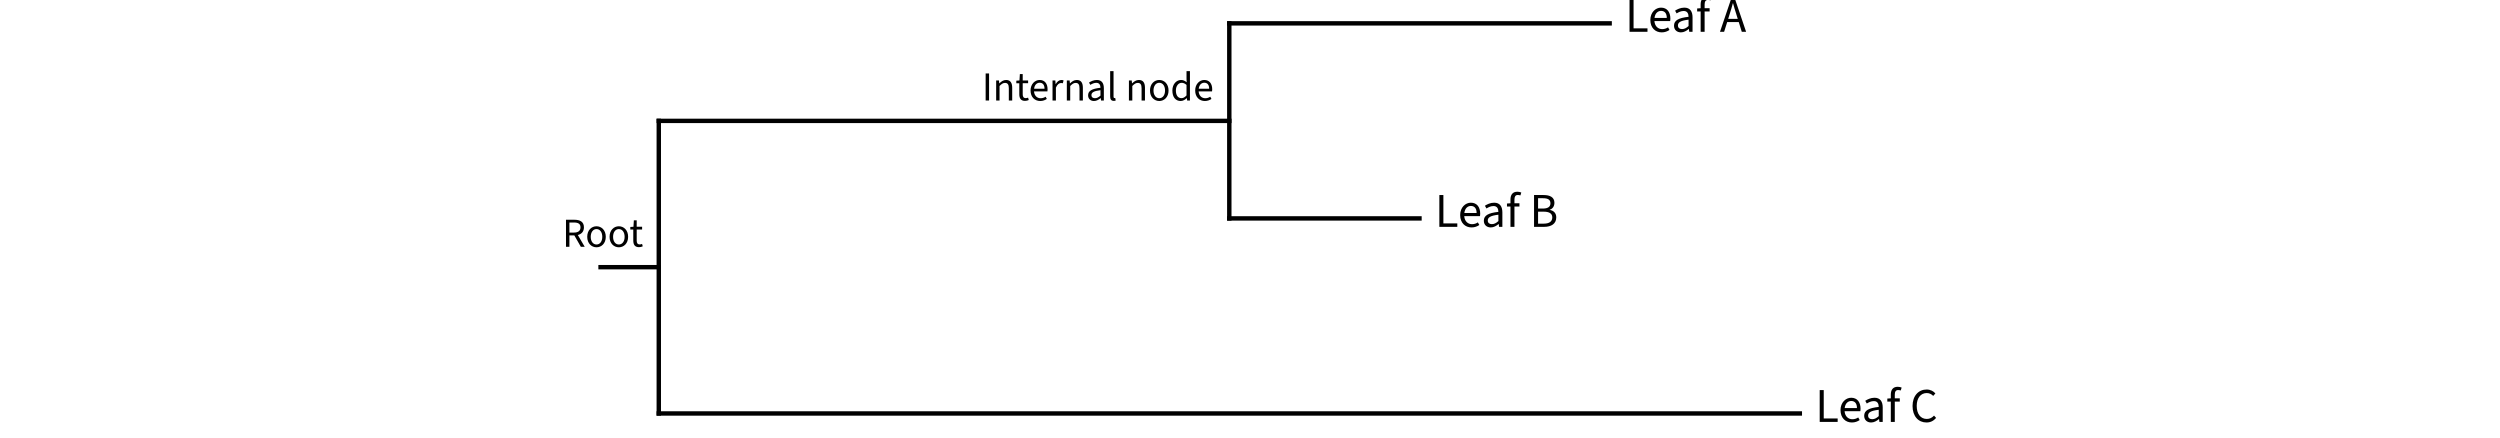
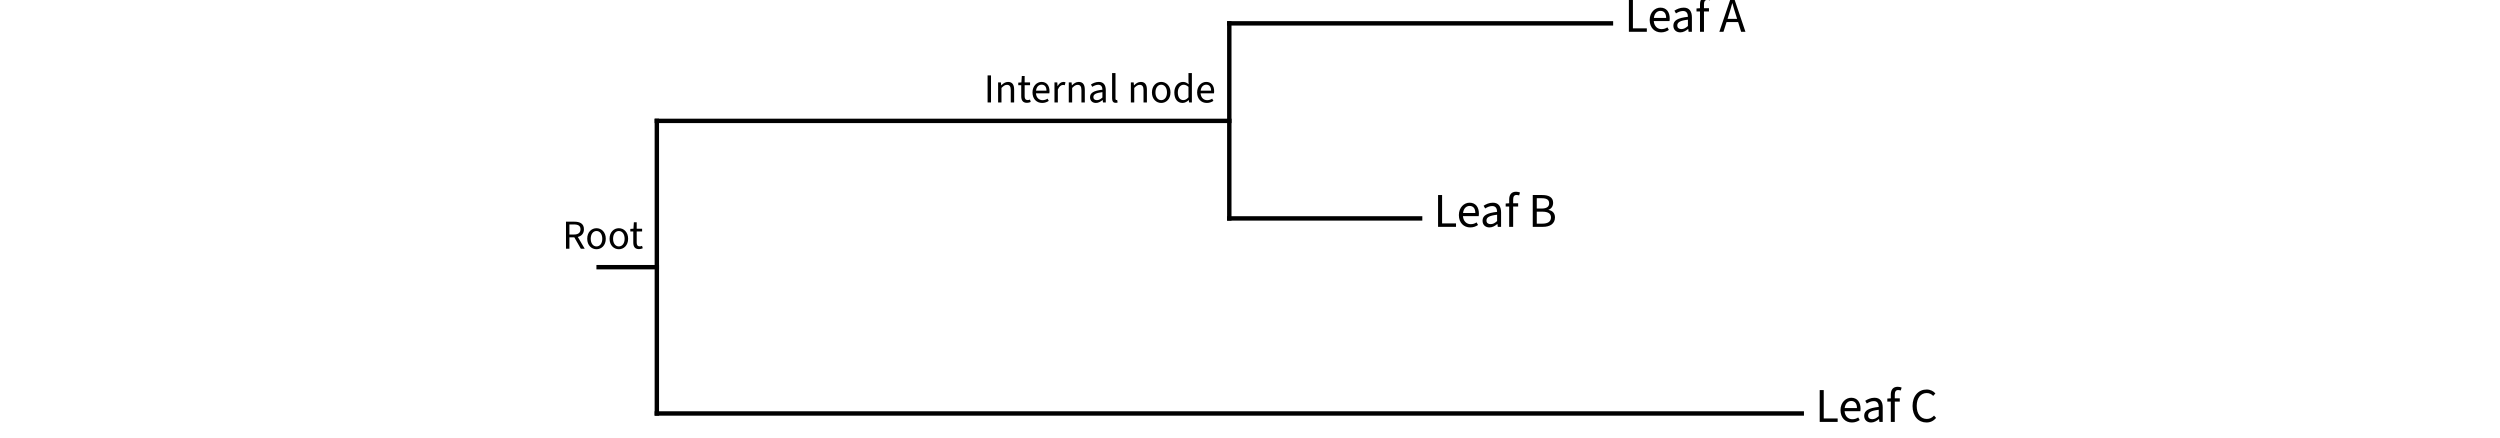
<svg xmlns="http://www.w3.org/2000/svg" xmlns:xlink="http://www.w3.org/1999/xlink" class="typst-doc" viewBox="0 0 566.929 99.213" width="566.929pt" height="99.213pt">
  <g>
    <g class="typst-group" transform="matrix(1 0 0 1 127.5591 0)">
      <g>
        <g class="typst-group">
          <g>
-             <path class="typst-shape" fill="none" stroke="#000000" stroke-width="1" stroke-linecap="square" stroke-linejoin="miter" stroke-miterlimit="4" transform="matrix(1 0 0 1 8.6334 60.58762)" d="M 0 0h 13.2 " />
-             <path class="typst-shape" fill="none" stroke="#000000" stroke-width="1" stroke-linecap="square" stroke-linejoin="miter" stroke-miterlimit="4" transform="matrix(1 0 0 1 21.8334 27.41265)" d="M 0 0v 66.35 " />
-             <path class="typst-shape" fill="none" stroke="#000000" stroke-width="1" stroke-linecap="square" stroke-linejoin="miter" stroke-miterlimit="4" transform="matrix(1 0 0 1 21.8334 27.41265)" d="M 0 0h 129.377 " />
+             <path class="typst-shape" fill="none" stroke="#000000" stroke-width="1" stroke-linecap="square" stroke-linejoin="miter" stroke-miterlimit="4" transform="matrix(1 0 0 1 8.1934 60.58762)" d="M 0 0h 13.2 " />
+             <path class="typst-shape" fill="none" stroke="#000000" stroke-width="1" stroke-linecap="square" stroke-linejoin="miter" stroke-miterlimit="4" transform="matrix(1 0 0 1 21.3934 27.41265)" d="M 0 0v 66.35 " />
+             <path class="typst-shape" fill="none" stroke="#000000" stroke-width="1" stroke-linecap="square" stroke-linejoin="miter" stroke-miterlimit="4" transform="matrix(1 0 0 1 21.3934 27.41265)" d="M 0 0h 129.817 " />
            <path class="typst-shape" fill="none" stroke="#000000" stroke-width="1" stroke-linecap="square" stroke-linejoin="miter" stroke-miterlimit="4" transform="matrix(1 0 0 1 151.2107 5.296)" d="M 0 0v 44.233 " />
-             <path class="typst-shape" fill="none" stroke="#000000" stroke-width="1" stroke-linecap="square" stroke-linejoin="miter" stroke-miterlimit="4" transform="matrix(1 0 0 1 151.2107 5.296)" d="M 0 0h 86.252 " />
-             <path class="typst-shape" fill="none" stroke="#000000" stroke-width="1" stroke-linecap="square" stroke-linejoin="miter" stroke-miterlimit="4" transform="matrix(1 0 0 1 151.2107 49.5293)" d="M 0 0h 43.126 " />
-             <path class="typst-shape" fill="none" stroke="#000000" stroke-width="1" stroke-linecap="square" stroke-linejoin="miter" stroke-miterlimit="4" transform="matrix(1 0 0 1 21.8334 93.7626)" d="M 0 0h 258.755 " />
-             <g class="typst-text" transform="matrix(1 0 0 -1 -0.05 55.96762)">
+             <path class="typst-shape" fill="none" stroke="#000000" stroke-width="1" stroke-linecap="square" stroke-linejoin="miter" stroke-miterlimit="4" transform="matrix(1 0 0 1 151.2107 5.296)" d="M 0 0h 86.545 " />
+             <path class="typst-shape" fill="none" stroke="#000000" stroke-width="1" stroke-linecap="square" stroke-linejoin="miter" stroke-miterlimit="4" transform="matrix(1 0 0 1 151.2107 49.5293)" d="M 0 0h 43.272 " />
+             <path class="typst-shape" fill="none" stroke="#000000" stroke-width="1" stroke-linecap="square" stroke-linejoin="miter" stroke-miterlimit="4" transform="matrix(1 0 0 1 21.3934 93.7626)" d="M 0 0h 259.635 " />
+             <g class="typst-text" transform="matrix(1 0 0 -1 -0.05 56.40762)">
              <use xlink:href="#g31219937ED4984B7DA5D4BB72FF9F8D" x="0" y="0" fill="oklch(68.000% 0.012 -95.500deg)" fill-rule="nonzero" />
              <use xlink:href="#gAFF450DAE1487F89AB2B204CC14F2938" x="5.227" y="0" fill="oklch(68.000% 0.012 -95.500deg)" fill-rule="nonzero" />
              <use xlink:href="#gAFF450DAE1487F89AB2B204CC14F2938" x="10.294" y="0" fill="oklch(68.000% 0.012 -95.500deg)" fill-rule="nonzero" />
              <use xlink:href="#g5589ADDE2288CB94681743E50A23368F" x="15.203" y="0" fill="oklch(68.000% 0.012 -95.500deg)" fill-rule="nonzero" />
            </g>
-             <g class="typst-text" transform="matrix(1 0 0 -1 95.11566 22.79265)">
+             <g class="typst-text" transform="matrix(1 0 0 -1 95.55566 23.23265)">
              <use xlink:href="#g2E63D7AAF8FF110D76192BCA22B2AC67" x="0" y="0" fill="oklch(68.000% 0.012 -95.500deg)" fill-rule="nonzero" />
              <use xlink:href="#gA314E40FBFFB3FA2934E4464457FDA51" x="2.459" y="0" fill="oklch(68.000% 0.012 -95.500deg)" fill-rule="nonzero" />
              <use xlink:href="#g5589ADDE2288CB94681743E50A23368F" x="7.574" y="0" fill="oklch(68.000% 0.012 -95.500deg)" fill-rule="nonzero" />
              <use xlink:href="#g86DDA9FF35B1A244258D14EF2510E2CA" x="10.603" y="0" fill="oklch(68.000% 0.012 -95.500deg)" fill-rule="nonzero" />
              <use xlink:href="#g86F81373AF7C0FAB5EE4907B198400F6" x="15.241" y="0" fill="oklch(68.000% 0.012 -95.500deg)" fill-rule="nonzero" />
              <use xlink:href="#gA314E40FBFFB3FA2934E4464457FDA51" x="18.485" y="0" fill="oklch(68.000% 0.012 -95.500deg)" fill-rule="nonzero" />
              <use xlink:href="#g7861E29E328024C0DB1316EAD1B388BC" x="23.599" y="0" fill="oklch(68.000% 0.012 -95.500deg)" fill-rule="nonzero" />
              <use xlink:href="#gE2B9237DC5612F6996F951C85D67012E" x="28.312" y="0" fill="oklch(68.000% 0.012 -95.500deg)" fill-rule="nonzero" />
              <use xlink:href="#gA314E40FBFFB3FA2934E4464457FDA51" x="32.566" y="0" fill="oklch(68.000% 0.012 -95.500deg)" fill-rule="nonzero" />
              <use xlink:href="#gAFF450DAE1487F89AB2B204CC14F2938" x="37.681" y="0" fill="oklch(68.000% 0.012 -95.500deg)" fill-rule="nonzero" />
              <use xlink:href="#gF7C0CBE20DAC670E6D9CE5CC745A0294" x="42.748" y="0" fill="oklch(68.000% 0.012 -95.500deg)" fill-rule="nonzero" />
              <use xlink:href="#g86DDA9FF35B1A244258D14EF2510E2CA" x="47.937" y="0" fill="oklch(68.000% 0.012 -95.500deg)" fill-rule="nonzero" />
            </g>
-             <g class="typst-text" transform="matrix(1 0 0 -1 240.9823 7.21)">
+             <g class="typst-text" transform="matrix(1 0 0 -1 240.8356 7.21)">
              <use xlink:href="#gCC57CF18E22FAED51DACB1824D15E758" x="0" y="0" fill="#000000" fill-rule="nonzero" />
              <use xlink:href="#g952321E4424421CC55738D692ABBBB8F" x="5.214" y="0" fill="#000000" fill-rule="nonzero" />
              <use xlink:href="#g97926E944072FB8E532838AEE0E2DD79" x="10.516" y="0" fill="#000000" fill-rule="nonzero" />
              <use xlink:href="#g49555CB2166E424105A539BB5931EEC1" x="16.06" y="0" fill="#000000" fill-rule="nonzero" />
              <use xlink:href="#gDBD3E0C2A760A369A3CB7EF497FCA744" x="21.472" y="0" fill="#000000" fill-rule="nonzero" />
            </g>
-             <g class="typst-text" transform="matrix(1 0 0 -1 197.8565 51.4433)">
+             <g class="typst-text" transform="matrix(1 0 0 -1 197.5631 51.4433)">
              <use xlink:href="#gCC57CF18E22FAED51DACB1824D15E758" x="0" y="0" fill="#000000" fill-rule="nonzero" />
              <use xlink:href="#g952321E4424421CC55738D692ABBBB8F" x="5.214" y="0" fill="#000000" fill-rule="nonzero" />
              <use xlink:href="#g97926E944072FB8E532838AEE0E2DD79" x="10.516" y="0" fill="#000000" fill-rule="nonzero" />
              <use xlink:href="#g49555CB2166E424105A539BB5931EEC1" x="16.06" y="0" fill="#000000" fill-rule="nonzero" />
              <use xlink:href="#gF21BC722CFEAC9461B720621186DB08B" x="21.472" y="0" fill="#000000" fill-rule="nonzero" />
            </g>
            <g class="typst-text" transform="matrix(1 0 0 -1 284.108 95.6766)">
              <use xlink:href="#gCC57CF18E22FAED51DACB1824D15E758" x="0" y="0" fill="#000000" fill-rule="nonzero" />
              <use xlink:href="#g952321E4424421CC55738D692ABBBB8F" x="5.214" y="0" fill="#000000" fill-rule="nonzero" />
              <use xlink:href="#g97926E944072FB8E532838AEE0E2DD79" x="10.516" y="0" fill="#000000" fill-rule="nonzero" />
              <use xlink:href="#g49555CB2166E424105A539BB5931EEC1" x="16.06" y="0" fill="#000000" fill-rule="nonzero" />
              <use xlink:href="#g23AC92068B23D35F92970FCA83CC3BC" x="21.472" y="0" fill="#000000" fill-rule="nonzero" />
            </g>
          </g>
        </g>
      </g>
    </g>
  </g>
  <defs id="glyph">
    <symbol id="g31219937ED4984B7DA5D4BB72FF9F8D" overflow="visible">
      <path d="M 0 0m 0.842 0 h 0.776 v 2.59 h 1.113 l 1.477 -2.59 h 0.879 l -1.561 2.674 c 0.841 0.206 1.384 0.785 1.384 1.739 c 0 1.272 -0.898 1.72 -2.151 1.72 h -1.917 Z m 0.776 3.226 v 2.281 h 1.028 c 0.954 0 1.487 -0.29 1.487 -1.094 c 0 -0.795 -0.533 -1.187 -1.487 -1.187 Z " />
    </symbol>
    <symbol id="gAFF450DAE1487F89AB2B204CC14F2938" overflow="visible">
      <path d="M 0 0m 2.534 -0.112 c 1.113 0 2.104 0.87 2.104 2.375 c 0 1.524 -0.991 2.394 -2.104 2.394 c -1.113 0 -2.104 -0.87 -2.104 -2.394 c 0 -1.505 0.991 -2.375 2.104 -2.375 Z m 0 0.636 c -0.776 0 -1.309 0.701 -1.309 1.739 c 0 1.047 0.533 1.758 1.309 1.758 c 0.785 0 1.309 -0.711 1.309 -1.758 c 0 -1.038 -0.524 -1.739 -1.309 -1.739 Z " />
    </symbol>
    <symbol id="g5589ADDE2288CB94681743E50A23368F" overflow="visible">
      <path d="M 0 0m 2.197 -0.084 c 0.309 0 0.608 0.075 0.851 0.196 l -0.159 0.542 c -0.178 -0.084 -0.355 -0.112 -0.514 -0.112 c -0.524 0 -0.701 0.318 -0.701 0.87 v 2.506 h 1.225 v 0.626 h -1.225 v 1.459 h -0.645 l -0.093 -1.459 l -0.711 -0.047 v -0.58 h 0.673 v -2.487 c 0 -0.907 0.327 -1.515 1.3 -1.515 Z " />
    </symbol>
    <symbol id="g2E63D7AAF8FF110D76192BCA22B2AC67" overflow="visible">
      <path d="M 0 0m 0.842 0 h 0.776 v 6.134 h -0.776 Z " />
    </symbol>
    <symbol id="gA314E40FBFFB3FA2934E4464457FDA51" overflow="visible">
      <path d="M 0 0m 0.767 0 h 0.767 v 3.291 c 0.458 0.458 0.776 0.701 1.244 0.701 c 0.598 0 0.86 -0.365 0.86 -1.216 v -2.777 h 0.767 v 2.88 c 0 1.159 -0.43 1.776 -1.384 1.776 c -0.626 0 -1.094 -0.337 -1.524 -0.767 h -0.028 l -0.065 0.654 h -0.636 Z " />
    </symbol>
    <symbol id="g86DDA9FF35B1A244258D14EF2510E2CA" overflow="visible">
      <path d="M 0 0m 2.487 4.03 c 0.701 0 1.103 -0.477 1.103 -1.356 h -2.366 c 0.122 0.972 0.701 1.356 1.262 1.356 Z m 0.122 -4.142 c 0.617 0 1.103 0.196 1.505 0.468 l -0.28 0.505 c -0.318 -0.215 -0.701 -0.346 -1.131 -0.346 c -0.767 0 -1.421 0.533 -1.496 1.552 h 3.039 c 0.028 0.15 0.037 0.299 0.037 0.458 c 0 1.29 -0.636 2.132 -1.805 2.132 c -1.047 0 -2.057 -0.907 -2.057 -2.384 c 0 -1.505 0.963 -2.384 2.188 -2.384 Z " />
    </symbol>
    <symbol id="g86F81373AF7C0FAB5EE4907B198400F6" overflow="visible">
      <path d="M 0 0m 0.767 0 h 0.767 v 2.917 c 0.309 0.767 0.767 1.047 1.15 1.047 c 0.187 0 0.28 -0.019 0.421 -0.056 l 0.168 0.654 c -0.15 0.065 -0.29 0.094 -0.486 0.094 c -0.524 0 -0.991 -0.365 -1.29 -0.935 h -0.028 l -0.065 0.823 h -0.636 Z " />
    </symbol>
    <symbol id="g7861E29E328024C0DB1316EAD1B388BC" overflow="visible">
      <path d="M 0 0m 1.814 -0.112 c 0.57 0 1.057 0.29 1.505 0.654 h 0.028 l 0.065 -0.542 h 0.636 v 2.786 c 0 1.131 -0.477 1.87 -1.58 1.87 c -0.729 0 -1.365 -0.309 -1.786 -0.589 l 0.299 -0.524 c 0.355 0.224 0.832 0.467 1.356 0.467 c 0.739 0 0.935 -0.552 0.944 -1.122 c -1.945 -0.215 -2.805 -0.692 -2.805 -1.711 c 0 -0.823 0.58 -1.29 1.337 -1.29 Z m 0.215 0.636 c -0.439 0 -0.795 0.196 -0.795 0.701 c 0 0.589 0.514 0.935 2.048 1.113 v -1.225 c -0.439 -0.393 -0.813 -0.589 -1.253 -0.589 Z " />
    </symbol>
    <symbol id="gE2B9237DC5612F6996F951C85D67012E" overflow="visible">
      <path d="M 0 0m 1.58 -0.084 c 0.187 0 0.337 0.028 0.439 0.075 l -0.103 0.58 c -0.075 -0.019 -0.112 -0.019 -0.159 -0.019 c -0.122 0 -0.224 0.084 -0.224 0.327 v 5.778 h -0.767 v -5.722 c 0 -0.654 0.234 -1.019 0.813 -1.019 Z " />
    </symbol>
    <symbol id="gF7C0CBE20DAC670E6D9CE5CC745A0294" overflow="visible">
      <path d="M 0 0m 2.319 -0.112 c 0.533 0 1.019 0.299 1.374 0.645 h 0.028 l 0.065 -0.533 h 0.636 v 6.657 h -0.776 v -1.748 l 0.037 -0.776 c -0.402 0.327 -0.748 0.524 -1.272 0.524 c -1.038 0 -1.973 -0.916 -1.973 -2.394 c 0 -1.515 0.739 -2.375 1.879 -2.375 Z m 0.168 0.645 c -0.795 0 -1.253 0.655 -1.253 1.739 c 0 1.038 0.58 1.739 1.309 1.739 c 0.374 0 0.72 -0.131 1.103 -0.477 v -2.375 c -0.374 -0.421 -0.739 -0.626 -1.159 -0.626 Z " />
    </symbol>
    <symbol id="gCC57CF18E22FAED51DACB1824D15E758" overflow="visible">
      <path d="M 0 0m 0.99 0 h 4.07 v 0.781 h -3.157 v 6.435 h -0.913 Z " />
    </symbol>
    <symbol id="g952321E4424421CC55738D692ABBBB8F" overflow="visible">
      <path d="M 0 0m 2.926 4.741 c 0.825 0 1.298 -0.561 1.298 -1.595 h -2.783 c 0.143 1.144 0.825 1.595 1.485 1.595 Z m 0.143 -4.873 c 0.726 0 1.298 0.231 1.771 0.55 l -0.33 0.594 c -0.374 -0.253 -0.825 -0.407 -1.331 -0.407 c -0.902 0 -1.672 0.627 -1.76 1.826 h 3.575 c 0.033 0.176 0.044 0.352 0.044 0.539 c 0 1.518 -0.748 2.508 -2.123 2.508 c -1.232 0 -2.42 -1.067 -2.42 -2.805 c 0 -1.771 1.133 -2.805 2.574 -2.805 Z " />
    </symbol>
    <symbol id="g97926E944072FB8E532838AEE0E2DD79" overflow="visible">
      <path d="M 0 0m 2.134 -0.132 c 0.671 0 1.243 0.341 1.771 0.77 h 0.033 l 0.077 -0.638 h 0.748 v 3.278 c 0 1.331 -0.561 2.2 -1.859 2.2 c -0.858 0 -1.606 -0.363 -2.101 -0.693 l 0.352 -0.616 c 0.418 0.264 0.979 0.55 1.595 0.55 c 0.869 0 1.1 -0.649 1.111 -1.32 c -2.288 -0.253 -3.3 -0.814 -3.3 -2.013 c 0 -0.968 0.682 -1.518 1.573 -1.518 Z m 0.253 0.748 c -0.517 0 -0.935 0.231 -0.935 0.825 c 0 0.693 0.605 1.1 2.409 1.309 v -1.441 c -0.517 -0.462 -0.957 -0.693 -1.474 -0.693 Z " />
    </symbol>
    <symbol id="g49555CB2166E424105A539BB5931EEC1" overflow="visible">
      <path d="M 0 0m 1.056 0 h 0.902 v 4.609 h 1.133 v 0.737 h -1.133 v 0.847 c 0 0.682 0.242 1.034 0.748 1.034 c 0.198 0 0.385 -0.033 0.605 -0.099 l 0.198 0.66 c -0.231 0.099 -0.561 0.176 -0.891 0.176 c -1.067 0 -1.562 -0.682 -1.562 -1.771 v -0.847 l -0.792 -0.055 v -0.682 h 0.792 Z " />
    </symbol>
    <symbol id="gDBD3E0C2A760A369A3CB7EF497FCA744" overflow="visible">
      <path d="M 0 0m 2.233 4.037 c 0.264 0.803 0.495 1.595 0.715 2.431 h 0.044 c 0.231 -0.836 0.462 -1.628 0.726 -2.431 l 0.341 -1.1 h -2.167 Z m -2.2 -4.037 h 0.935 l 0.693 2.2 h 2.629 l 0.682 -2.2 h 0.979 l -2.442 7.216 h -1.034 Z " />
    </symbol>
    <symbol id="gF21BC722CFEAC9461B720621186DB08B" overflow="visible">
      <path d="M 0 0m 0.99 0 h 2.299 c 1.617 0 2.739 0.704 2.739 2.145 c 0 0.968 -0.572 1.529 -1.474 1.694 v 0.044 c 0.682 0.22 1.056 0.825 1.056 1.573 c 0 1.265 -1.012 1.76 -2.475 1.76 h -2.145 Z m 0.913 4.147 v 2.343 h 1.111 c 1.122 0 1.694 -0.319 1.694 -1.155 c 0 -0.737 -0.506 -1.188 -1.738 -1.188 Z m 0 -3.421 v 2.717 h 1.254 c 1.265 0 1.969 -0.407 1.969 -1.298 c 0 -0.968 -0.726 -1.419 -1.969 -1.419 Z " />
    </symbol>
    <symbol id="g23AC92068B23D35F92970FCA83CC3BC" overflow="visible">
      <path d="M 0 0m 3.729 -0.132 c 0.935 0 1.606 0.374 2.189 1.034 l -0.473 0.528 c -0.462 -0.495 -0.979 -0.759 -1.65 -0.759 c -1.397 0 -2.277 1.144 -2.277 2.959 c 0 1.793 0.913 2.915 2.266 2.915 c 0.594 0 1.089 -0.242 1.474 -0.649 l 0.495 0.561 c -0.418 0.495 -1.122 0.891 -1.98 0.891 c -1.837 0 -3.201 -1.419 -3.201 -3.74 c 0 -2.354 1.353 -3.74 3.157 -3.74 Z " />
    </symbol>
  </defs>
</svg>
